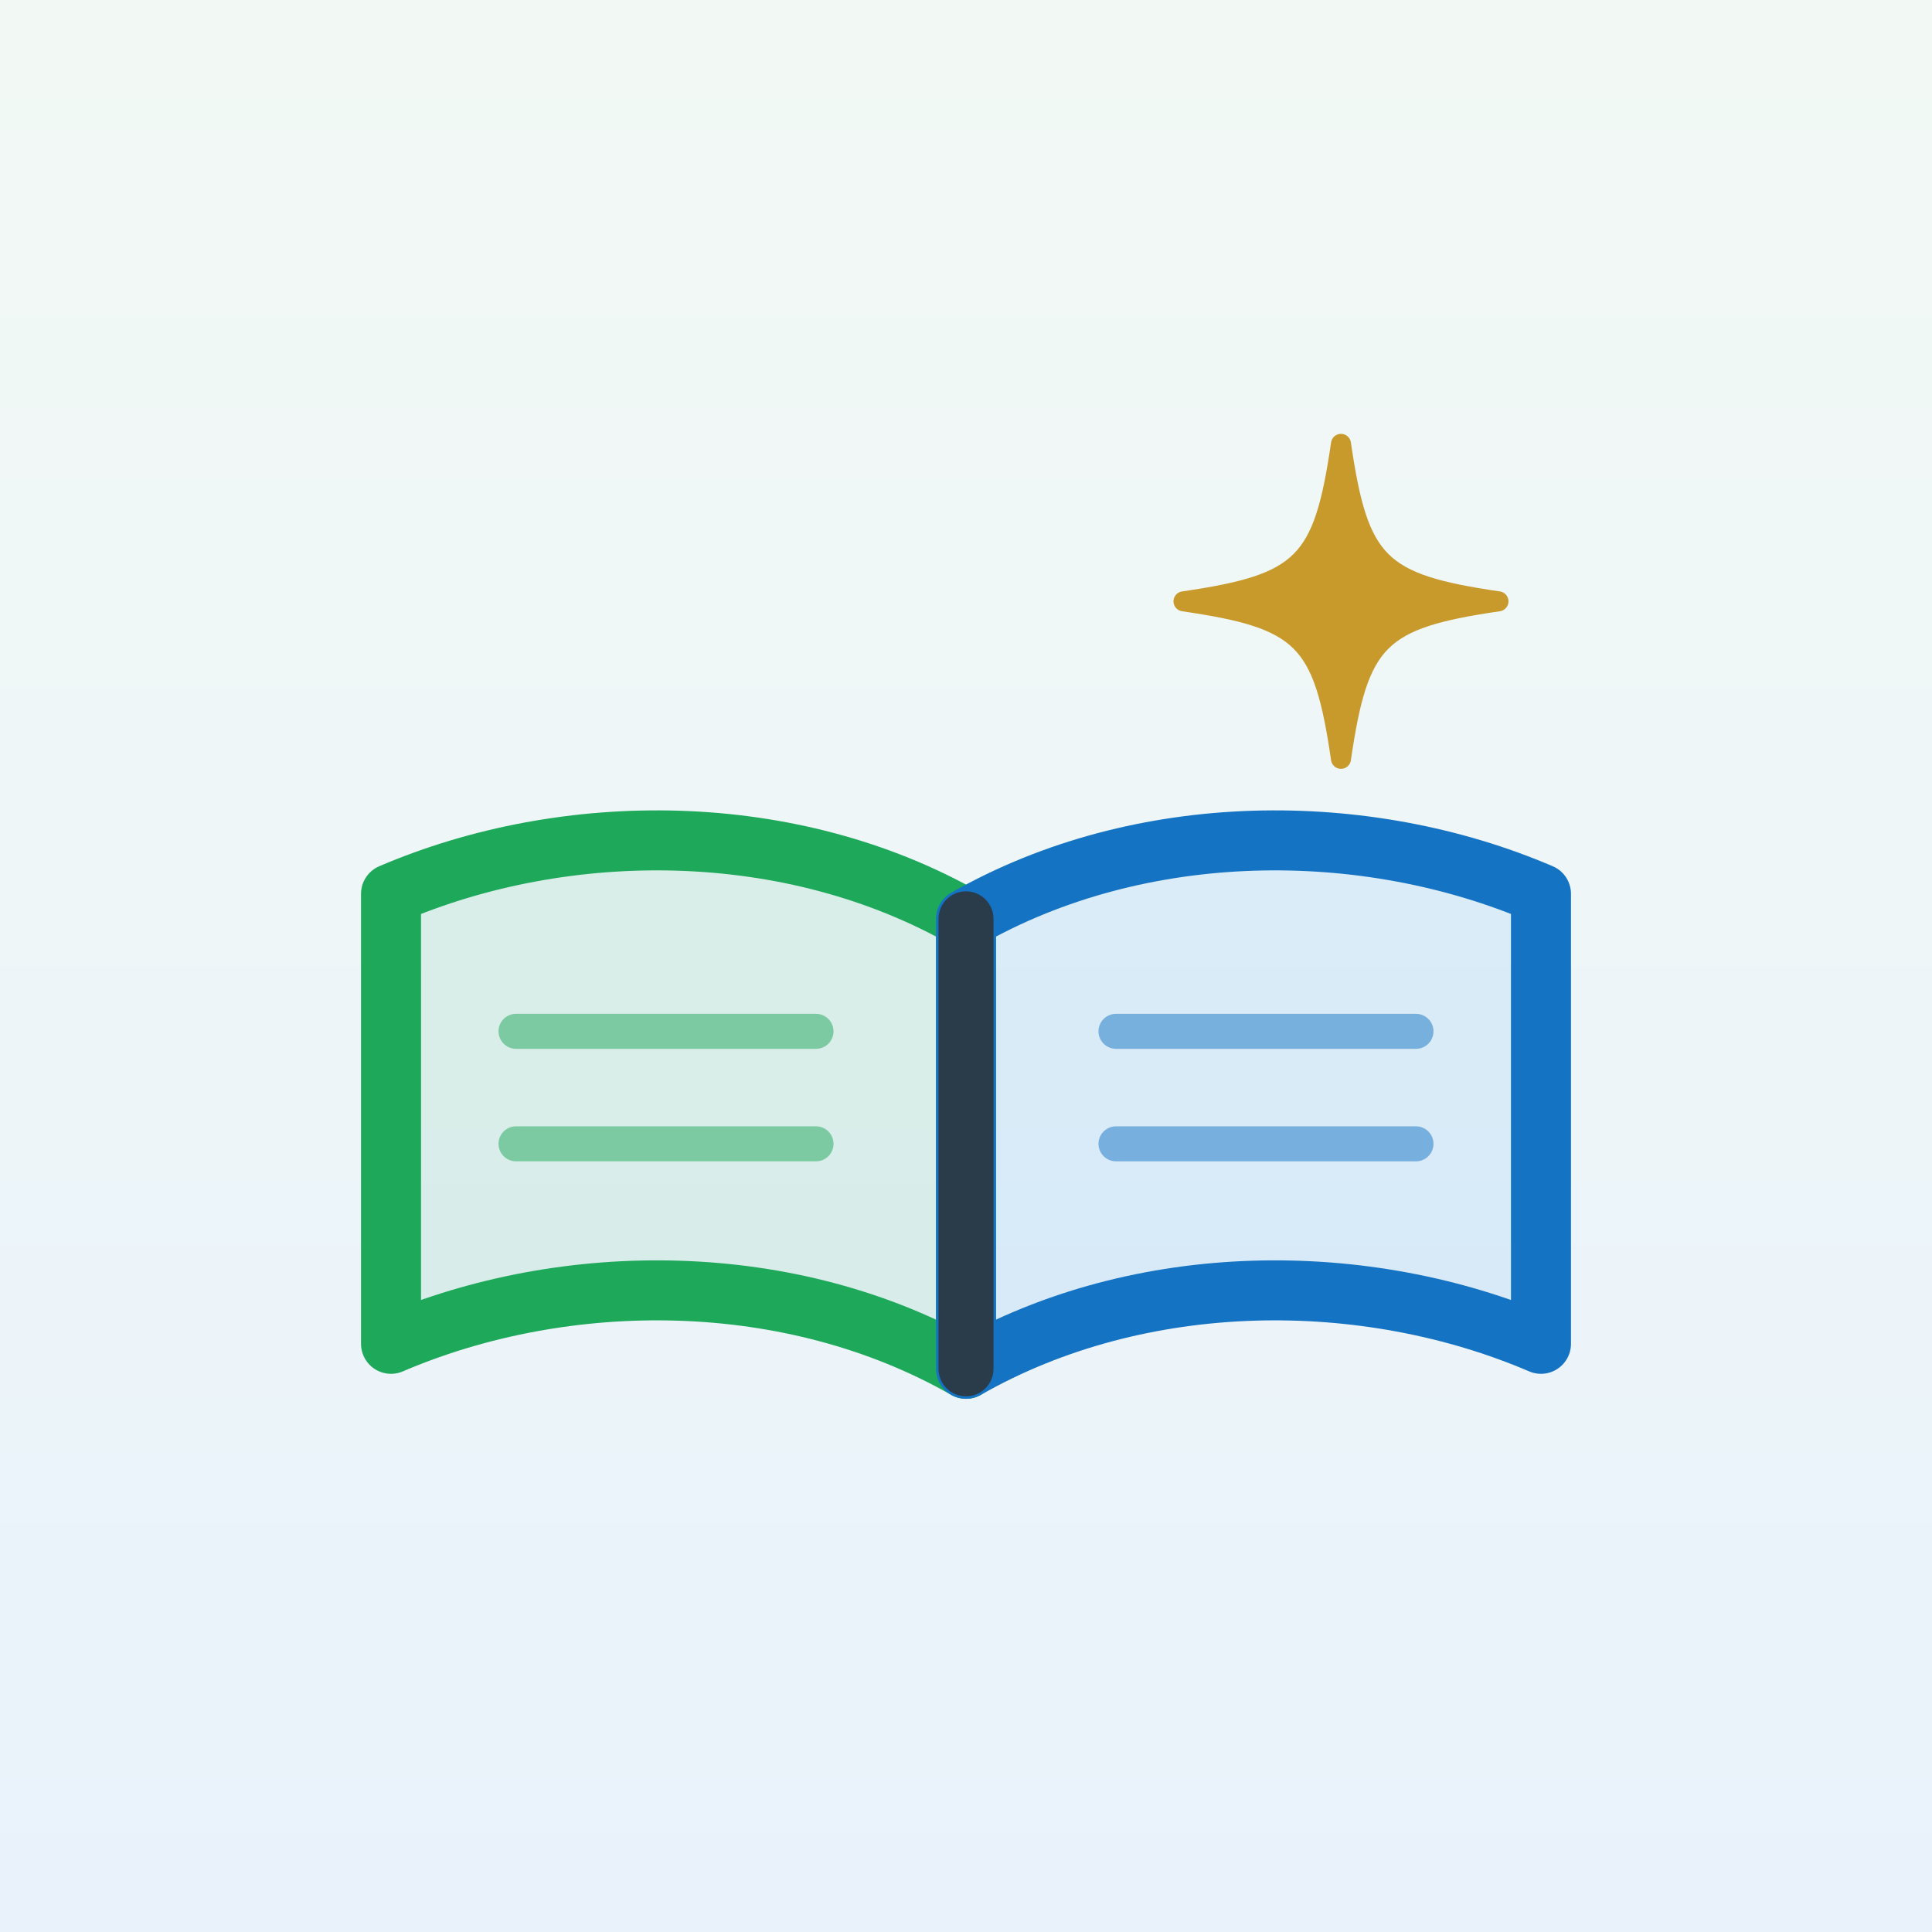
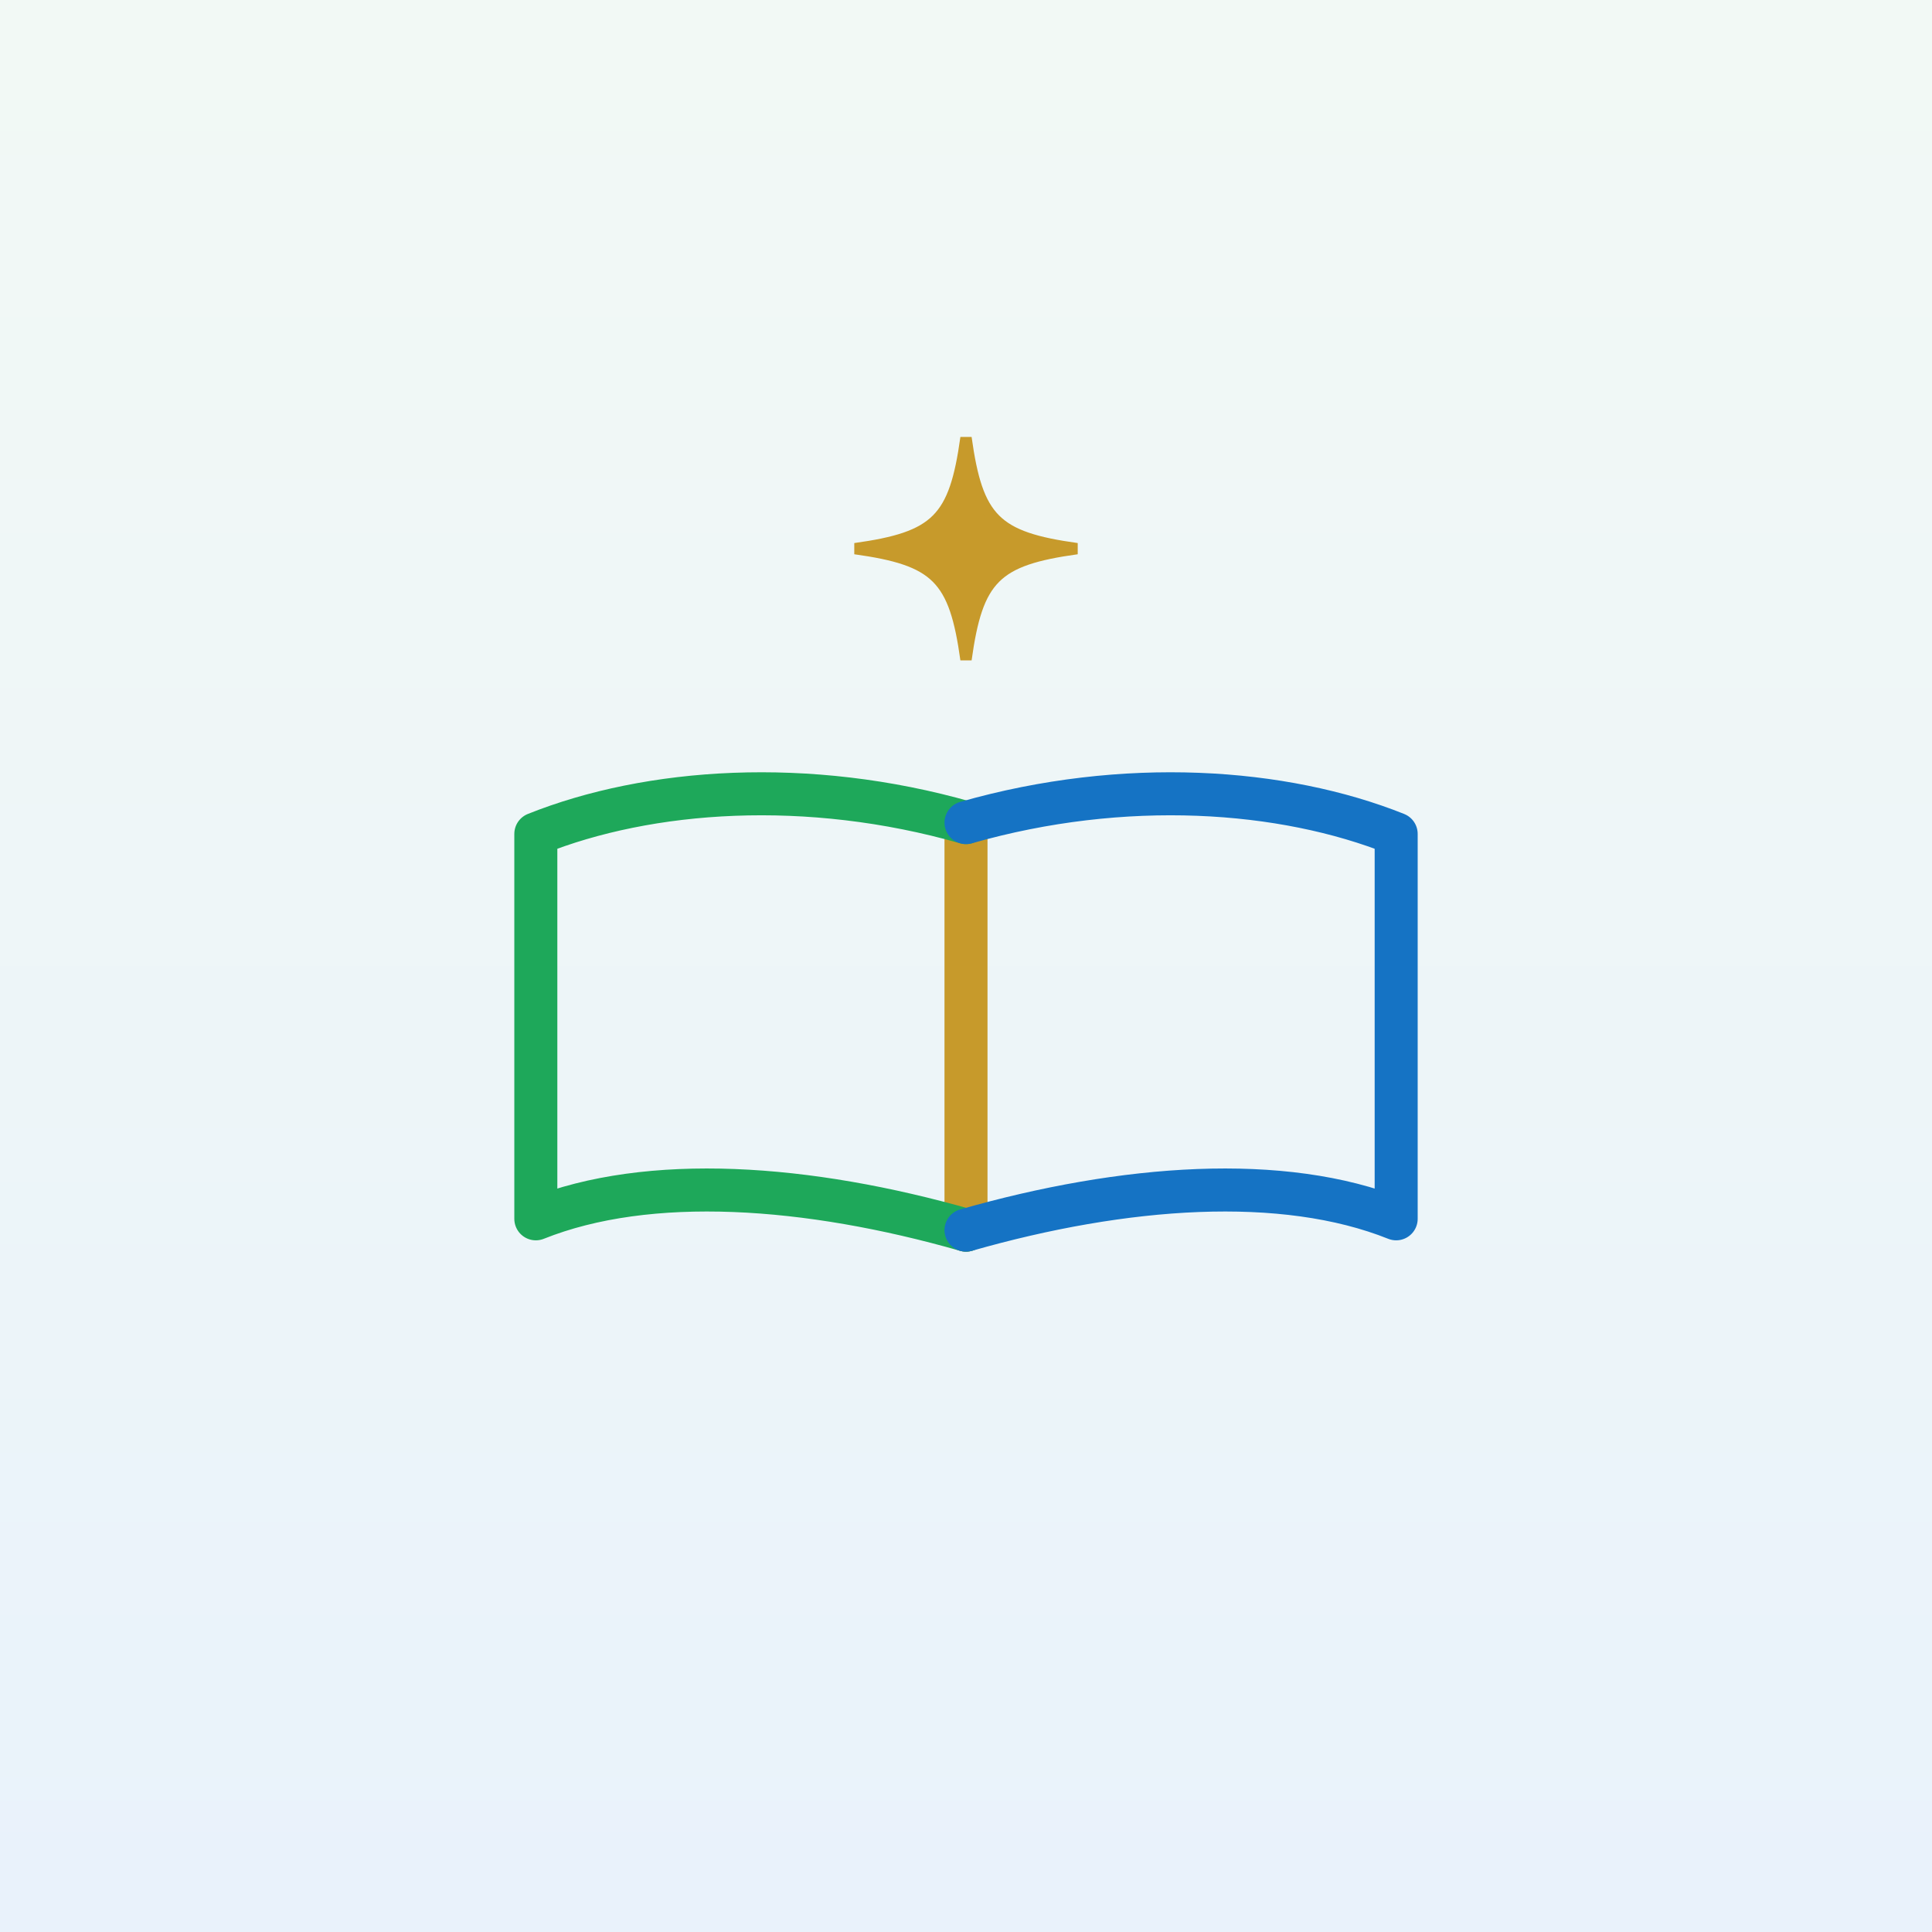
<svg xmlns="http://www.w3.org/2000/svg" width="512" height="512" viewBox="0 0 512 512">
  <defs>
    <linearGradient id="bg" x1="0" y1="0" x2="0" y2="1">
      <stop offset="0" stop-color="#f2f9f5" />
      <stop offset="1" stop-color="#e9f2fb" />
    </linearGradient>
  </defs>
  <rect width="512" height="512" fill="url(#bg)" />
-   <svg x="44" y="58" width="424" height="424" viewBox="0 0 64 64">
-     <path d="M32 28C25 24 16 24 9 27v18c7-3 16-3 23 1z" fill="rgba(30,168,90,0.10)" stroke="#1ea85a" stroke-width="2.4" stroke-linejoin="round" stroke-linecap="round" />
-     <path d="M32 28c7-4 16-4 23-1v18c-7-3-16-3-23 1z" fill="rgba(31,143,230,0.10)" stroke="#1573c4" stroke-width="2.4" stroke-linejoin="round" stroke-linecap="round" />
-     <path d="M32 28v18" stroke="#2a3b4a" stroke-width="2.2" stroke-linecap="round" />
-     <path d="M14 32.5h12M14 37h12" stroke="#1ea85a" stroke-width="1.4" stroke-linecap="round" opacity="0.5" />
-     <path d="M38 32.5h12M38 37h12" stroke="#1573c4" stroke-width="1.4" stroke-linecap="round" opacity="0.5" />
-     <path d="M47 9c.7 4.8 1.5 5.6 6.3 6.3-4.8.7-5.6 1.5-6.3 6.3-.7-4.8-1.5-5.6-6.3-6.3 4.8-.7 5.6-1.5 6.3-6.3z" fill="#c79a2b" stroke="#c79a2b" stroke-width="0.8" stroke-linejoin="round" />
+   <svg x="64" y="68" width="384" height="384" viewBox="0 0 64 64">
+     <path d="M32 8c.5 3.6 1.3 4.4 4.9 4.9-3.6.5-4.4 1.3-4.9 4.9-.5-3.6-1.3-4.4-4.9-4.9 3.6-.5 4.4-1.3 4.9-4.9z" fill="#c79a2b" stroke="#c79a2b" stroke-width="0.5" />
+     <path d="M32 25V43" fill="none" stroke="#c79a2b" stroke-width="1.9" stroke-linecap="round" />
+     <path d="M32 25C25 23 18 23.5 13 25.5V42.5C18 40.5 25 41 32 43" fill="none" stroke="#1ea85a" stroke-width="1.9" stroke-linecap="round" stroke-linejoin="round" />
+     <path d="M32 25C39 23 46 23.5 51 25.5V42.5C46 40.5 39 41 32 43" fill="none" stroke="#1573c4" stroke-width="1.9" stroke-linecap="round" stroke-linejoin="round" />
  </svg>
</svg>
